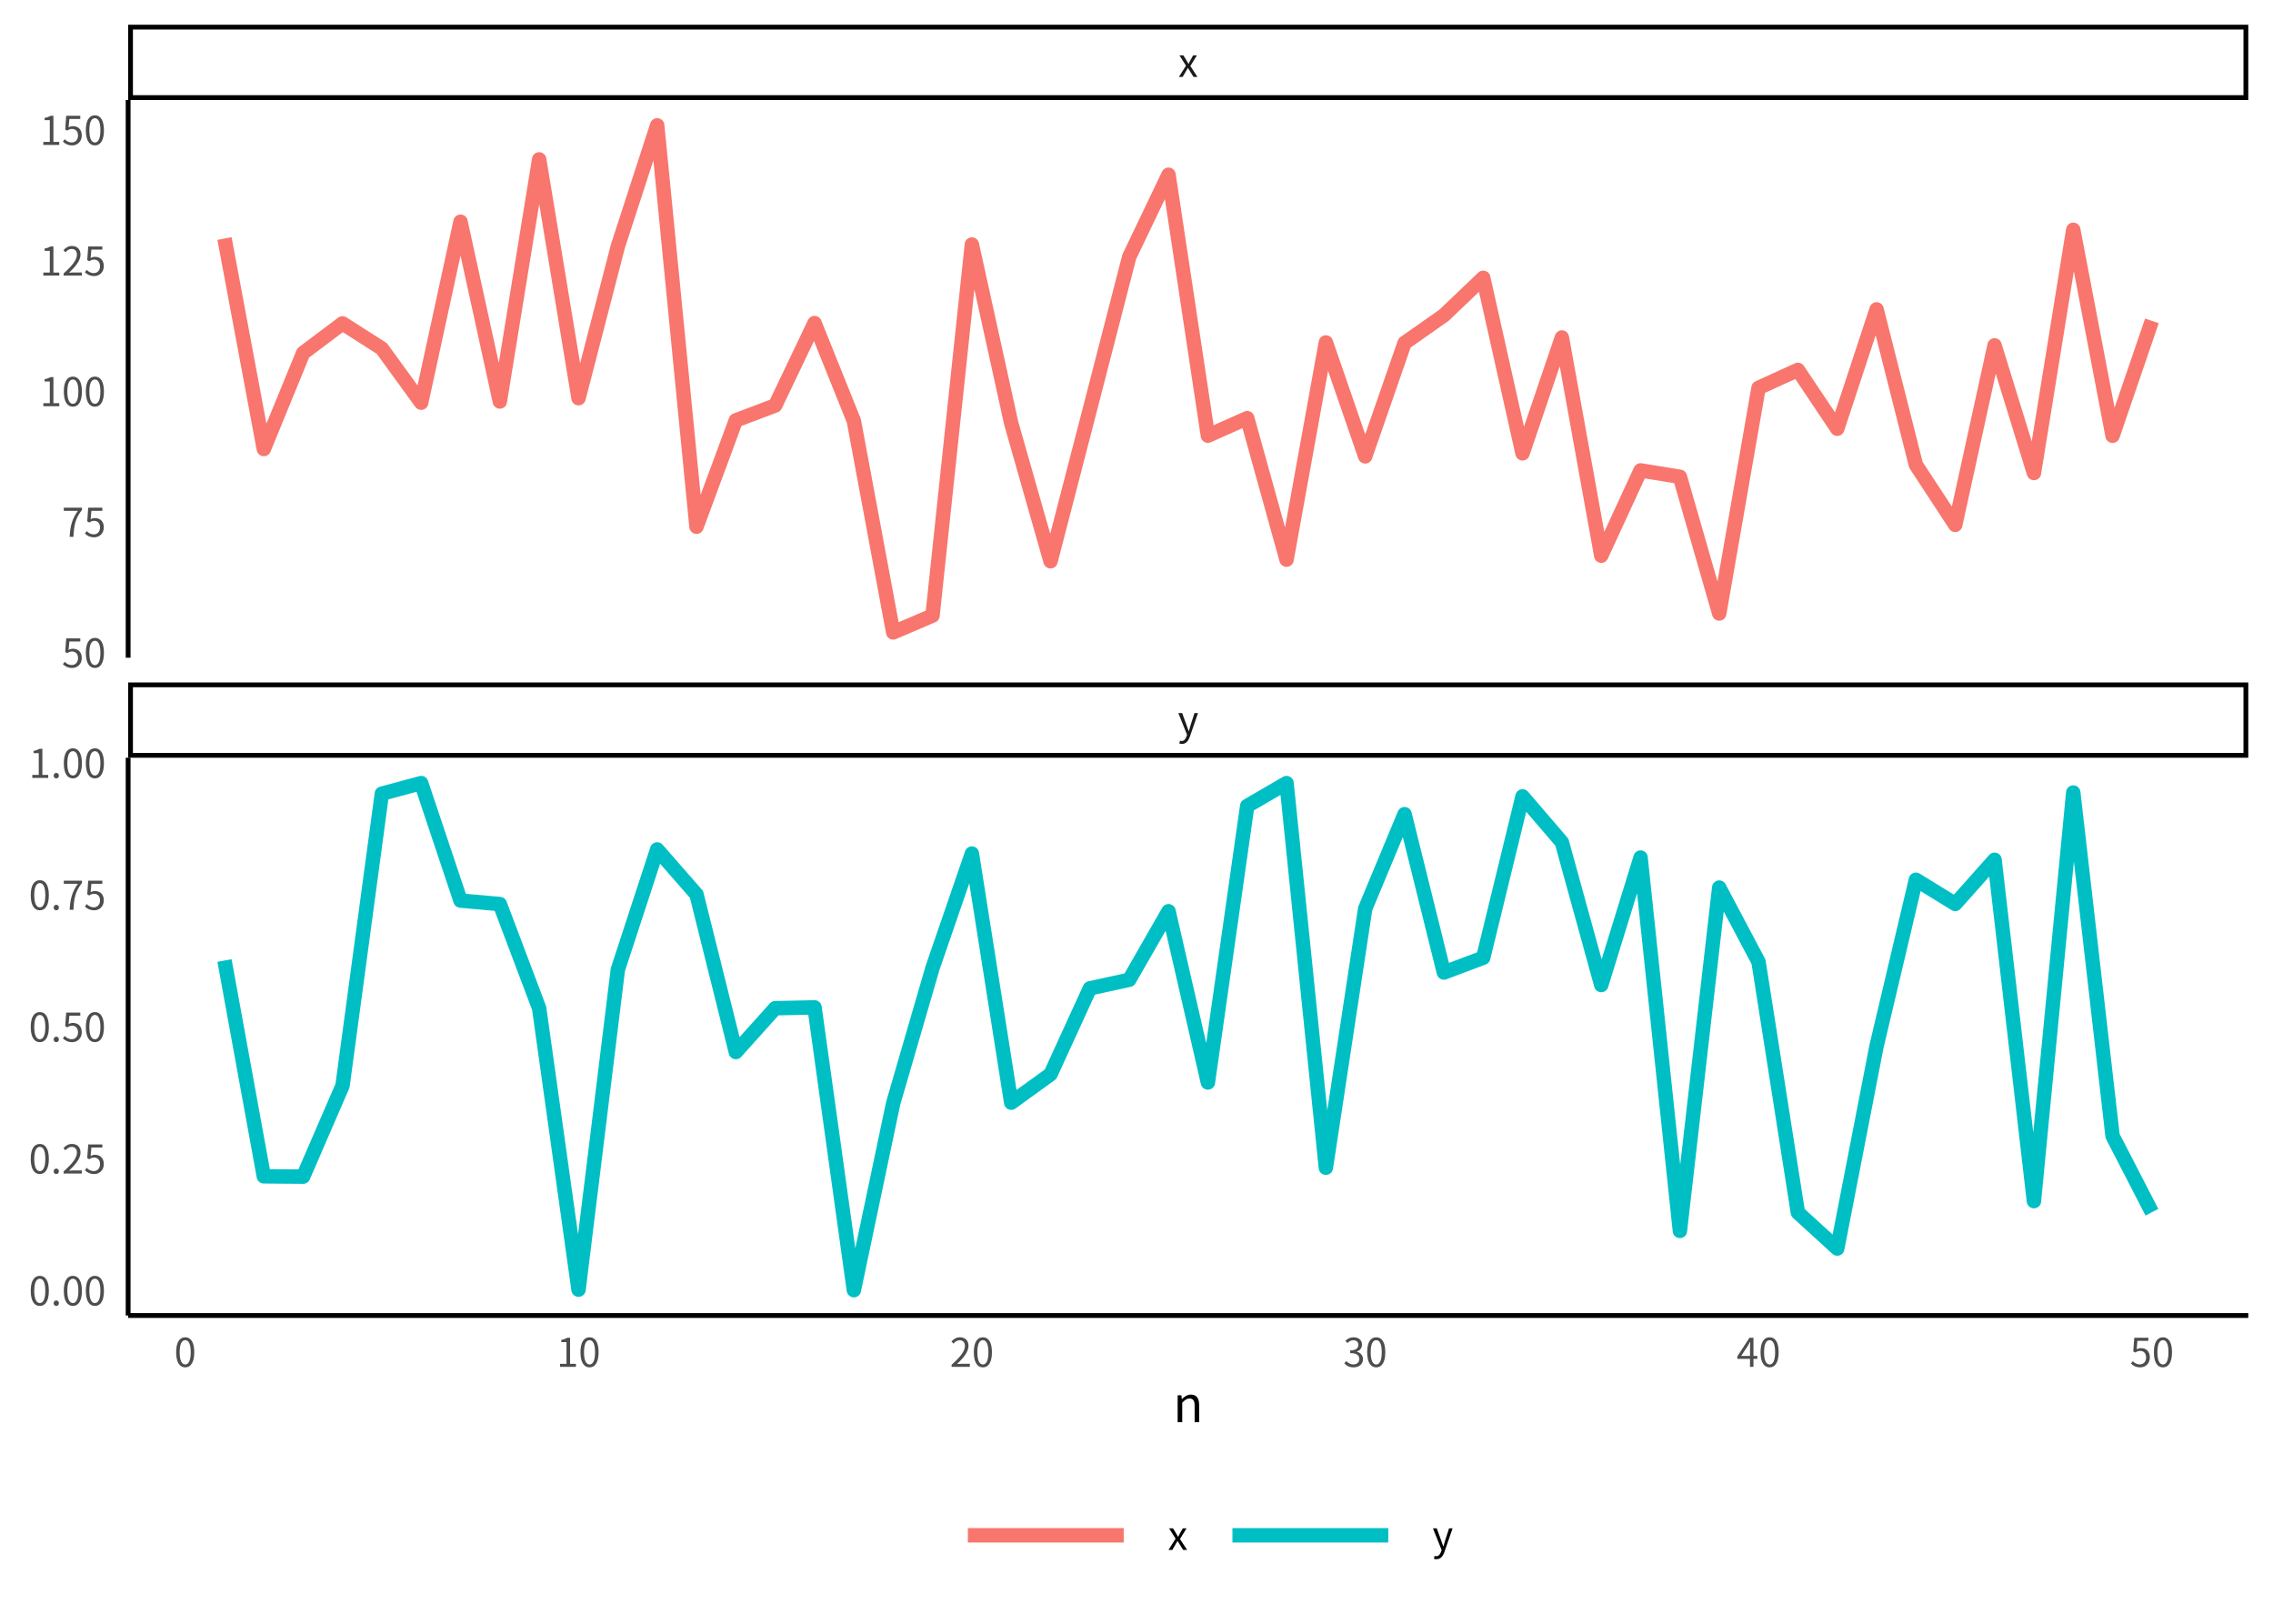
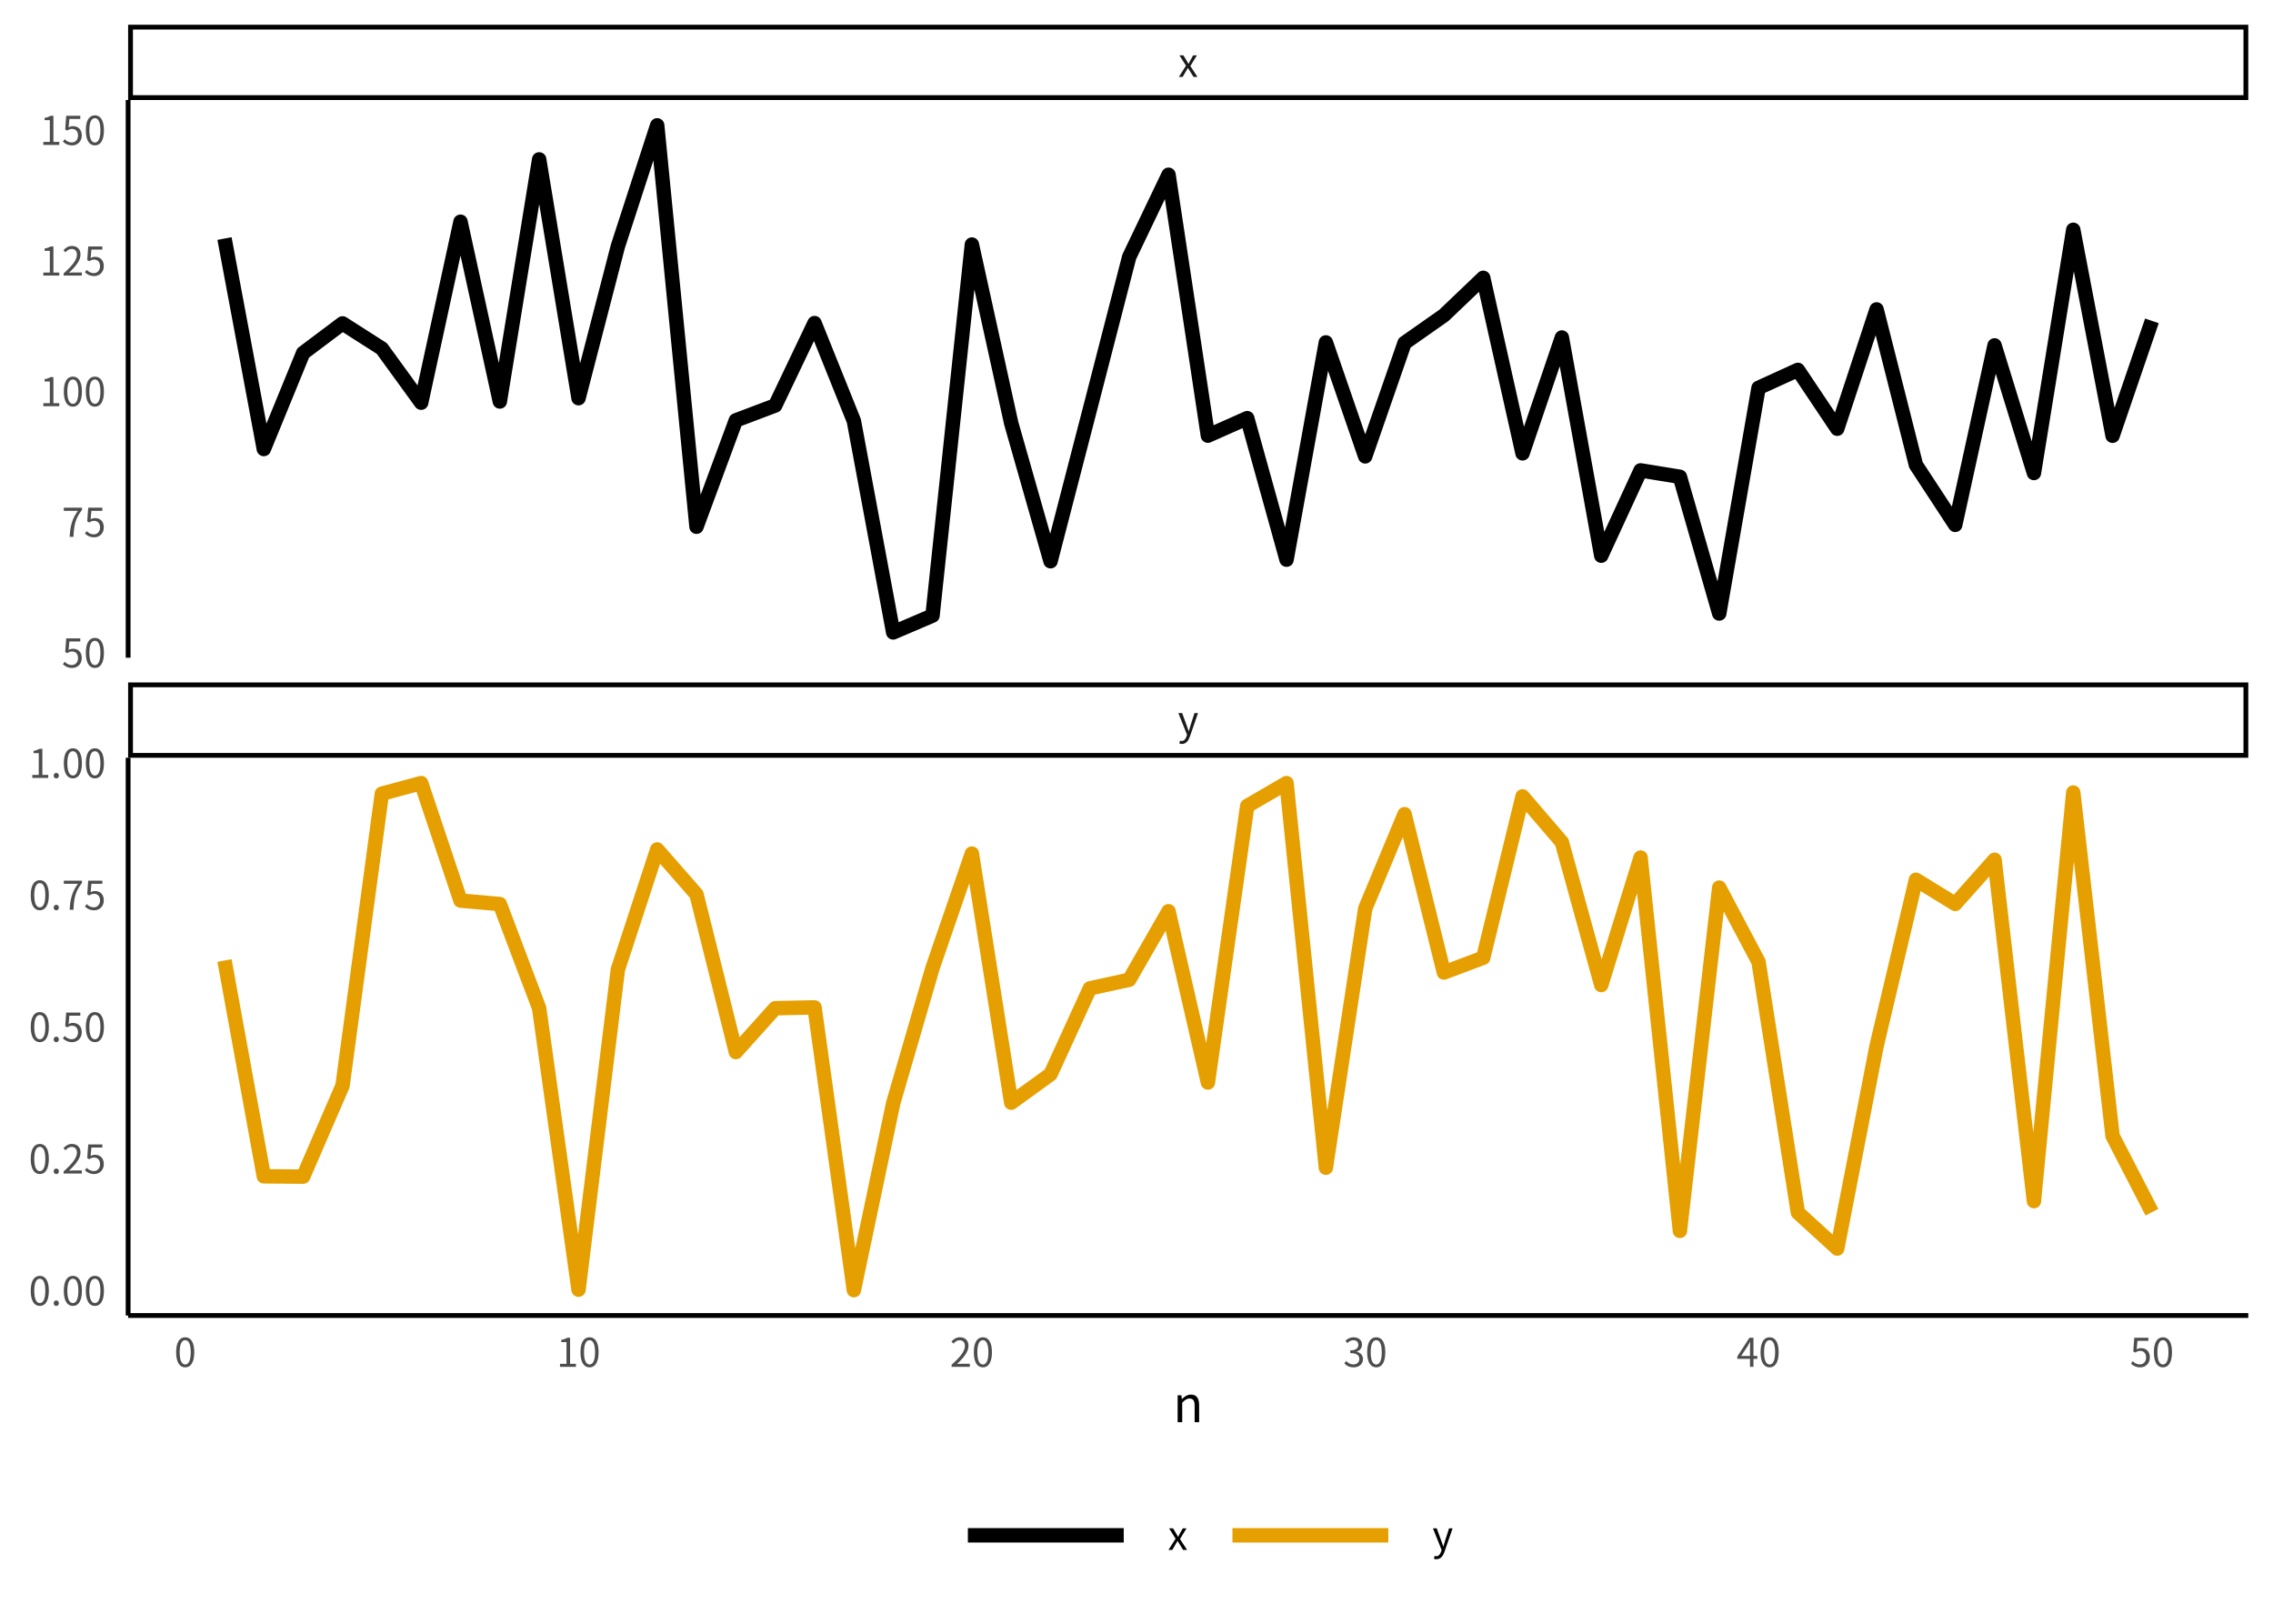
<svg xmlns="http://www.w3.org/2000/svg" viewBox="0 0 504.00 360.00">
  <defs>
    <style type="text/css">
    line, polyline, polygon, path, rect, circle {
      fill: none;
      stroke: #000000;
      stroke-linecap: round;
      stroke-linejoin: round;
      stroke-miterlimit: 10.00;
    }
  </style>
  </defs>
  <rect width="100%" height="100%" style="stroke: none; fill: #FFFFFF;" />
  <rect x="0.00" y="0.00" width="504.00" height="360.00" style="stroke-width: 1.07; stroke: #FFFFFF; fill: #FFFFFF;" />
  <defs>
    <clipPath id="cpMjguNDF8NDk4LjUyfDE0NS44M3wyMi4xNw==">
      <rect x="28.41" y="22.17" width="470.11" height="123.66" />
    </clipPath>
  </defs>
  <rect x="28.41" y="22.17" width="470.11" height="123.66" style="stroke-width: 1.07; stroke: none; fill: #FFFFFF;" clip-path="url(#cpMjguNDF8NDk4LjUyfDE0NS44M3wyMi4xNw==)" />
-   <polyline points="49.78,52.89 58.50,99.55 67.22,78.26 75.95,71.70 84.67,77.27 93.39,89.28 102.11,49.16 110.83,89.01 119.55,35.34 128.28,88.28 137.00,54.62 145.72,27.79 154.44,116.78 163.16,93.20 171.89,89.90 180.61,71.63 189.33,93.32 198.05,140.21 206.77,136.48 215.50,54.22 224.22,93.83 232.94,124.43 241.66,90.78 250.38,56.97 259.10,38.75 267.83,96.59 276.55,92.71 285.27,124.08 293.99,75.92 302.71,101.18 311.44,76.04 320.16,69.92 328.88,61.60 337.60,100.51 346.32,74.83 355.05,123.20 363.77,104.29 372.49,105.71 381.21,136.02 389.93,85.99 398.65,82.01 407.38,95.05 416.10,68.60 424.82,103.06 433.54,116.37 442.26,76.58 450.99,104.87 459.71,50.95 468.43,96.61 477.15,71.14 " style="stroke-width: 3.20; stroke: #F8766D; stroke-linecap: butt;" clip-path="url(#cpMjguNDF8NDk4LjUyfDE0NS44M3wyMi4xNw==)" />
+   <polyline points="49.78,52.89 58.50,99.55 67.22,78.26 75.95,71.70 84.67,77.27 93.39,89.28 102.11,49.16 110.83,89.01 119.55,35.34 128.28,88.28 137.00,54.62 145.72,27.79 154.44,116.78 163.16,93.20 171.89,89.90 180.61,71.63 189.33,93.32 198.05,140.21 206.77,136.48 215.50,54.22 224.22,93.83 232.94,124.43 241.66,90.78 250.38,56.97 259.10,38.75 267.83,96.59 276.55,92.71 285.27,124.08 293.99,75.92 302.71,101.18 311.44,76.04 320.16,69.92 328.88,61.60 337.60,100.51 346.32,74.83 355.05,123.20 363.77,104.29 372.49,105.71 381.21,136.02 389.93,85.99 398.65,82.01 407.38,95.05 416.10,68.60 424.82,103.06 433.54,116.37 442.26,76.58 450.99,104.87 459.71,50.95 468.43,96.61 477.15,71.14 " style="stroke-width: 3.20; stroke-linecap: butt;" clip-path="url(#cpMjguNDF8NDk4LjUyfDE0NS44M3wyMi4xNw==)" />
  <defs>
    <clipPath id="cpMC4wMHw1MDQuMDB8MzYwLjAwfDAuMDA=">
      <rect x="0.00" y="0.00" width="504.00" height="360.00" />
    </clipPath>
  </defs>
  <defs>
    <clipPath id="cpMjguNDF8NDk4LjUyfDI5MS42NnwxNjguMDA=">
      <rect x="28.41" y="168.00" width="470.11" height="123.66" />
    </clipPath>
  </defs>
  <rect x="28.41" y="168.00" width="470.11" height="123.66" style="stroke-width: 1.07; stroke: none; fill: #FFFFFF;" clip-path="url(#cpMjguNDF8NDk4LjUyfDI5MS42NnwxNjguMDA=)" />
-   <polyline points="49.78,212.96 58.50,260.80 67.22,260.87 75.95,240.71 84.67,175.97 93.39,173.62 102.11,199.67 110.83,200.44 119.55,223.54 128.28,285.93 137.00,214.98 145.72,188.33 154.44,198.30 163.16,233.25 171.89,223.53 180.61,223.35 189.33,286.04 198.05,244.60 206.77,214.61 215.50,189.25 224.22,244.48 232.94,238.17 241.66,219.13 250.38,217.23 259.10,202.03 267.83,240.00 276.55,178.69 285.27,173.62 293.99,258.89 302.71,201.46 311.44,180.51 320.16,215.62 328.88,212.34 337.60,176.57 346.32,186.73 355.05,218.39 363.77,190.13 372.49,272.90 381.21,196.79 389.93,213.26 398.65,268.84 407.38,276.81 416.10,231.92 424.82,195.05 433.54,200.41 442.26,190.62 450.99,266.30 459.71,175.71 468.43,251.86 477.15,268.76 " style="stroke-width: 3.20; stroke: #00BFC4; stroke-linecap: butt;" clip-path="url(#cpMjguNDF8NDk4LjUyfDI5MS42NnwxNjguMDA=)" />
+   <polyline points="49.78,212.96 58.50,260.80 67.22,260.87 75.95,240.71 84.67,175.97 93.39,173.62 102.11,199.67 110.83,200.44 119.55,223.54 128.28,285.93 137.00,214.98 145.72,188.33 154.44,198.30 163.16,233.25 171.89,223.53 180.61,223.35 189.33,286.04 198.05,244.60 206.77,214.61 215.50,189.25 224.22,244.48 232.94,238.17 241.66,219.13 250.38,217.23 259.10,202.03 267.83,240.00 276.55,178.69 285.27,173.62 293.99,258.89 302.71,201.46 311.44,180.51 320.16,215.62 328.88,212.34 337.60,176.57 346.32,186.73 355.05,218.39 363.77,190.13 372.49,272.90 381.21,196.79 389.93,213.26 398.65,268.84 407.38,276.81 416.10,231.92 424.82,195.05 433.54,200.41 442.26,190.62 450.99,266.30 459.71,175.71 468.43,251.86 477.15,268.76 " style="stroke-width: 3.20; stroke: #E69F00; stroke-linecap: butt;" clip-path="url(#cpMjguNDF8NDk4LjUyfDI5MS42NnwxNjguMDA=)" />
  <defs>
    <clipPath id="cpMC4wMHw1MDQuMDB8MzYwLjAwfDAuMDA=">
      <rect x="0.00" y="0.00" width="504.00" height="360.00" />
    </clipPath>
  </defs>
  <defs>
    <clipPath id="cpMjguNDF8NDk4LjUyfDE2OC4wMHwxNTEuMzE=">
      <rect x="28.41" y="151.31" width="470.11" height="16.69" />
    </clipPath>
  </defs>
  <rect x="28.41" y="151.31" width="470.11" height="16.69" style="stroke-width: 2.13; fill: #FFFFFF;" clip-path="url(#cpMjguNDF8NDk4LjUyfDE2OC4wMHwxNTEuMzE=)" />
  <g clip-path="url(#cpMjguNDF8NDk4LjUyfDE2OC4wMHwxNTEuMzE=)">
    <text x="261.17" y="162.88" style="font-size: 8.80px; fill: #1A1A1A; font-family: Noto Sans CJK JP;" textLength="4.58px" lengthAdjust="spacingAndGlyphs">y</text>
  </g>
  <defs>
    <clipPath id="cpMC4wMHw1MDQuMDB8MzYwLjAwfDAuMDA=">
      <rect x="0.00" y="0.00" width="504.00" height="360.00" />
    </clipPath>
  </defs>
  <defs>
    <clipPath id="cpMjguNDF8NDk4LjUyfDIyLjE3fDUuNDg=">
      <rect x="28.41" y="5.48" width="470.11" height="16.69" />
    </clipPath>
  </defs>
  <rect x="28.41" y="5.48" width="470.11" height="16.69" style="stroke-width: 2.13; fill: #FFFFFF;" clip-path="url(#cpMjguNDF8NDk4LjUyfDIyLjE3fDUuNDg=)" />
  <g clip-path="url(#cpMjguNDF8NDk4LjUyfDIyLjE3fDUuNDg=)">
    <text x="261.27" y="17.05" style="font-size: 8.80px; fill: #1A1A1A; font-family: Noto Sans CJK JP;" textLength="4.38px" lengthAdjust="spacingAndGlyphs">x</text>
  </g>
  <defs>
    <clipPath id="cpMC4wMHw1MDQuMDB8MzYwLjAwfDAuMDA=">
      <rect x="0.00" y="0.00" width="504.00" height="360.00" />
    </clipPath>
  </defs>
  <polyline points="28.41,291.66 498.52,291.66 " style="stroke-width: 1.07; stroke-linecap: butt;" clip-path="url(#cpMC4wMHw1MDQuMDB8MzYwLjAwfDAuMDA=)" />
  <g clip-path="url(#cpMC4wMHw1MDQuMDB8MzYwLjAwfDAuMDA=)">
    <text x="38.62" y="303.05" style="font-size: 8.80px; fill: #4D4D4D; font-family: Noto Sans CJK JP;" textLength="4.88px" lengthAdjust="spacingAndGlyphs">0</text>
  </g>
  <g clip-path="url(#cpMC4wMHw1MDQuMDB8MzYwLjAwfDAuMDA=)">
    <text x="123.39" y="303.05" style="font-size: 8.80px; fill: #4D4D4D; font-family: Noto Sans CJK JP;" textLength="9.77px" lengthAdjust="spacingAndGlyphs">10</text>
  </g>
  <g clip-path="url(#cpMC4wMHw1MDQuMDB8MzYwLjAwfDAuMDA=)">
    <text x="210.61" y="303.05" style="font-size: 8.80px; fill: #4D4D4D; font-family: Noto Sans CJK JP;" textLength="9.77px" lengthAdjust="spacingAndGlyphs">20</text>
  </g>
  <g clip-path="url(#cpMC4wMHw1MDQuMDB8MzYwLjAwfDAuMDA=)">
    <text x="297.83" y="303.05" style="font-size: 8.80px; fill: #4D4D4D; font-family: Noto Sans CJK JP;" textLength="9.77px" lengthAdjust="spacingAndGlyphs">30</text>
  </g>
  <g clip-path="url(#cpMC4wMHw1MDQuMDB8MzYwLjAwfDAuMDA=)">
    <text x="385.05" y="303.05" style="font-size: 8.80px; fill: #4D4D4D; font-family: Noto Sans CJK JP;" textLength="9.77px" lengthAdjust="spacingAndGlyphs">40</text>
  </g>
  <g clip-path="url(#cpMC4wMHw1MDQuMDB8MzYwLjAwfDAuMDA=)">
    <text x="472.27" y="303.05" style="font-size: 8.80px; fill: #4D4D4D; font-family: Noto Sans CJK JP;" textLength="9.77px" lengthAdjust="spacingAndGlyphs">50</text>
  </g>
  <polyline points="28.41,145.83 28.41,22.17 " style="stroke-width: 1.07; stroke-linecap: butt;" clip-path="url(#cpMC4wMHw1MDQuMDB8MzYwLjAwfDAuMDA=)" />
  <g clip-path="url(#cpMC4wMHw1MDQuMDB8MzYwLjAwfDAuMDA=)">
    <text x="13.71" y="147.99" style="font-size: 8.80px; fill: #4D4D4D; font-family: Noto Sans CJK JP;" textLength="9.77px" lengthAdjust="spacingAndGlyphs">50</text>
  </g>
  <g clip-path="url(#cpMC4wMHw1MDQuMDB8MzYwLjAwfDAuMDA=)">
    <text x="13.71" y="119.02" style="font-size: 8.80px; fill: #4D4D4D; font-family: Noto Sans CJK JP;" textLength="9.77px" lengthAdjust="spacingAndGlyphs">75</text>
  </g>
  <g clip-path="url(#cpMC4wMHw1MDQuMDB8MzYwLjAwfDAuMDA=)">
    <text x="8.83" y="90.06" style="font-size: 8.80px; fill: #4D4D4D; font-family: Noto Sans CJK JP;" textLength="14.65px" lengthAdjust="spacingAndGlyphs">100</text>
  </g>
  <g clip-path="url(#cpMC4wMHw1MDQuMDB8MzYwLjAwfDAuMDA=)">
    <text x="8.83" y="61.10" style="font-size: 8.80px; fill: #4D4D4D; font-family: Noto Sans CJK JP;" textLength="14.65px" lengthAdjust="spacingAndGlyphs">125</text>
  </g>
  <g clip-path="url(#cpMC4wMHw1MDQuMDB8MzYwLjAwfDAuMDA=)">
    <text x="8.83" y="32.13" style="font-size: 8.80px; fill: #4D4D4D; font-family: Noto Sans CJK JP;" textLength="14.65px" lengthAdjust="spacingAndGlyphs">150</text>
  </g>
  <polyline points="28.41,291.66 28.41,168.00 " style="stroke-width: 1.07; stroke-linecap: butt;" clip-path="url(#cpMC4wMHw1MDQuMDB8MzYwLjAwfDAuMDA=)" />
  <g clip-path="url(#cpMC4wMHw1MDQuMDB8MzYwLjAwfDAuMDA=)">
    <text x="6.38" y="289.43" style="font-size: 8.80px; fill: #4D4D4D; font-family: Noto Sans CJK JP;" textLength="17.10px" lengthAdjust="spacingAndGlyphs">0.00</text>
  </g>
  <g clip-path="url(#cpMC4wMHw1MDQuMDB8MzYwLjAwfDAuMDA=)">
    <text x="6.38" y="260.19" style="font-size: 8.80px; fill: #4D4D4D; font-family: Noto Sans CJK JP;" textLength="17.10px" lengthAdjust="spacingAndGlyphs">0.25</text>
  </g>
  <g clip-path="url(#cpMC4wMHw1MDQuMDB8MzYwLjAwfDAuMDA=)">
    <text x="6.38" y="230.95" style="font-size: 8.80px; fill: #4D4D4D; font-family: Noto Sans CJK JP;" textLength="17.10px" lengthAdjust="spacingAndGlyphs">0.50</text>
  </g>
  <g clip-path="url(#cpMC4wMHw1MDQuMDB8MzYwLjAwfDAuMDA=)">
    <text x="6.38" y="201.71" style="font-size: 8.80px; fill: #4D4D4D; font-family: Noto Sans CJK JP;" textLength="17.10px" lengthAdjust="spacingAndGlyphs">0.75</text>
  </g>
  <g clip-path="url(#cpMC4wMHw1MDQuMDB8MzYwLjAwfDAuMDA=)">
    <text x="6.38" y="172.47" style="font-size: 8.80px; fill: #4D4D4D; font-family: Noto Sans CJK JP;" textLength="17.10px" lengthAdjust="spacingAndGlyphs">1.00</text>
  </g>
  <g clip-path="url(#cpMC4wMHw1MDQuMDB8MzYwLjAwfDAuMDA=)">
    <text x="260.11" y="315.32" style="font-size: 11.00px; font-family: Noto Sans CJK JP;" textLength="6.72px" lengthAdjust="spacingAndGlyphs">n</text>
  </g>
  <rect x="199.33" y="326.28" width="128.28" height="28.24" style="stroke-width: 1.07; stroke: none; fill: #FFFFFF;" clip-path="url(#cpMC4wMHw1MDQuMDB8MzYwLjAwfDAuMDA=)" />
-   <line x1="214.61" y1="340.40" x2="249.17" y2="340.40" style="stroke-width: 3.20; stroke: #F8766D; stroke-linecap: butt;" clip-path="url(#cpMC4wMHw1MDQuMDB8MzYwLjAwfDAuMDA=)" />
-   <line x1="273.27" y1="340.40" x2="307.83" y2="340.40" style="stroke-width: 3.20; stroke: #00BFC4; stroke-linecap: butt;" clip-path="url(#cpMC4wMHw1MDQuMDB8MzYwLjAwfDAuMDA=)" />
+   <line x1="214.61" y1="340.40" x2="249.17" y2="340.40" style="stroke-width: 3.20; stroke-linecap: butt;" clip-path="url(#cpMC4wMHw1MDQuMDB8MzYwLjAwfDAuMDA=)" />
+   <line x1="273.27" y1="340.40" x2="307.83" y2="340.40" style="stroke-width: 3.20; stroke: #E69F00; stroke-linecap: butt;" clip-path="url(#cpMC4wMHw1MDQuMDB8MzYwLjAwfDAuMDA=)" />
  <g clip-path="url(#cpMC4wMHw1MDQuMDB8MzYwLjAwfDAuMDA=)">
    <text x="258.97" y="343.63" style="font-size: 8.80px; font-family: Noto Sans CJK JP;" textLength="4.38px" lengthAdjust="spacingAndGlyphs">x</text>
  </g>
  <g clip-path="url(#cpMC4wMHw1MDQuMDB8MzYwLjAwfDAuMDA=)">
    <text x="317.62" y="343.63" style="font-size: 8.80px; font-family: Noto Sans CJK JP;" textLength="4.58px" lengthAdjust="spacingAndGlyphs">y</text>
  </g>
</svg>
